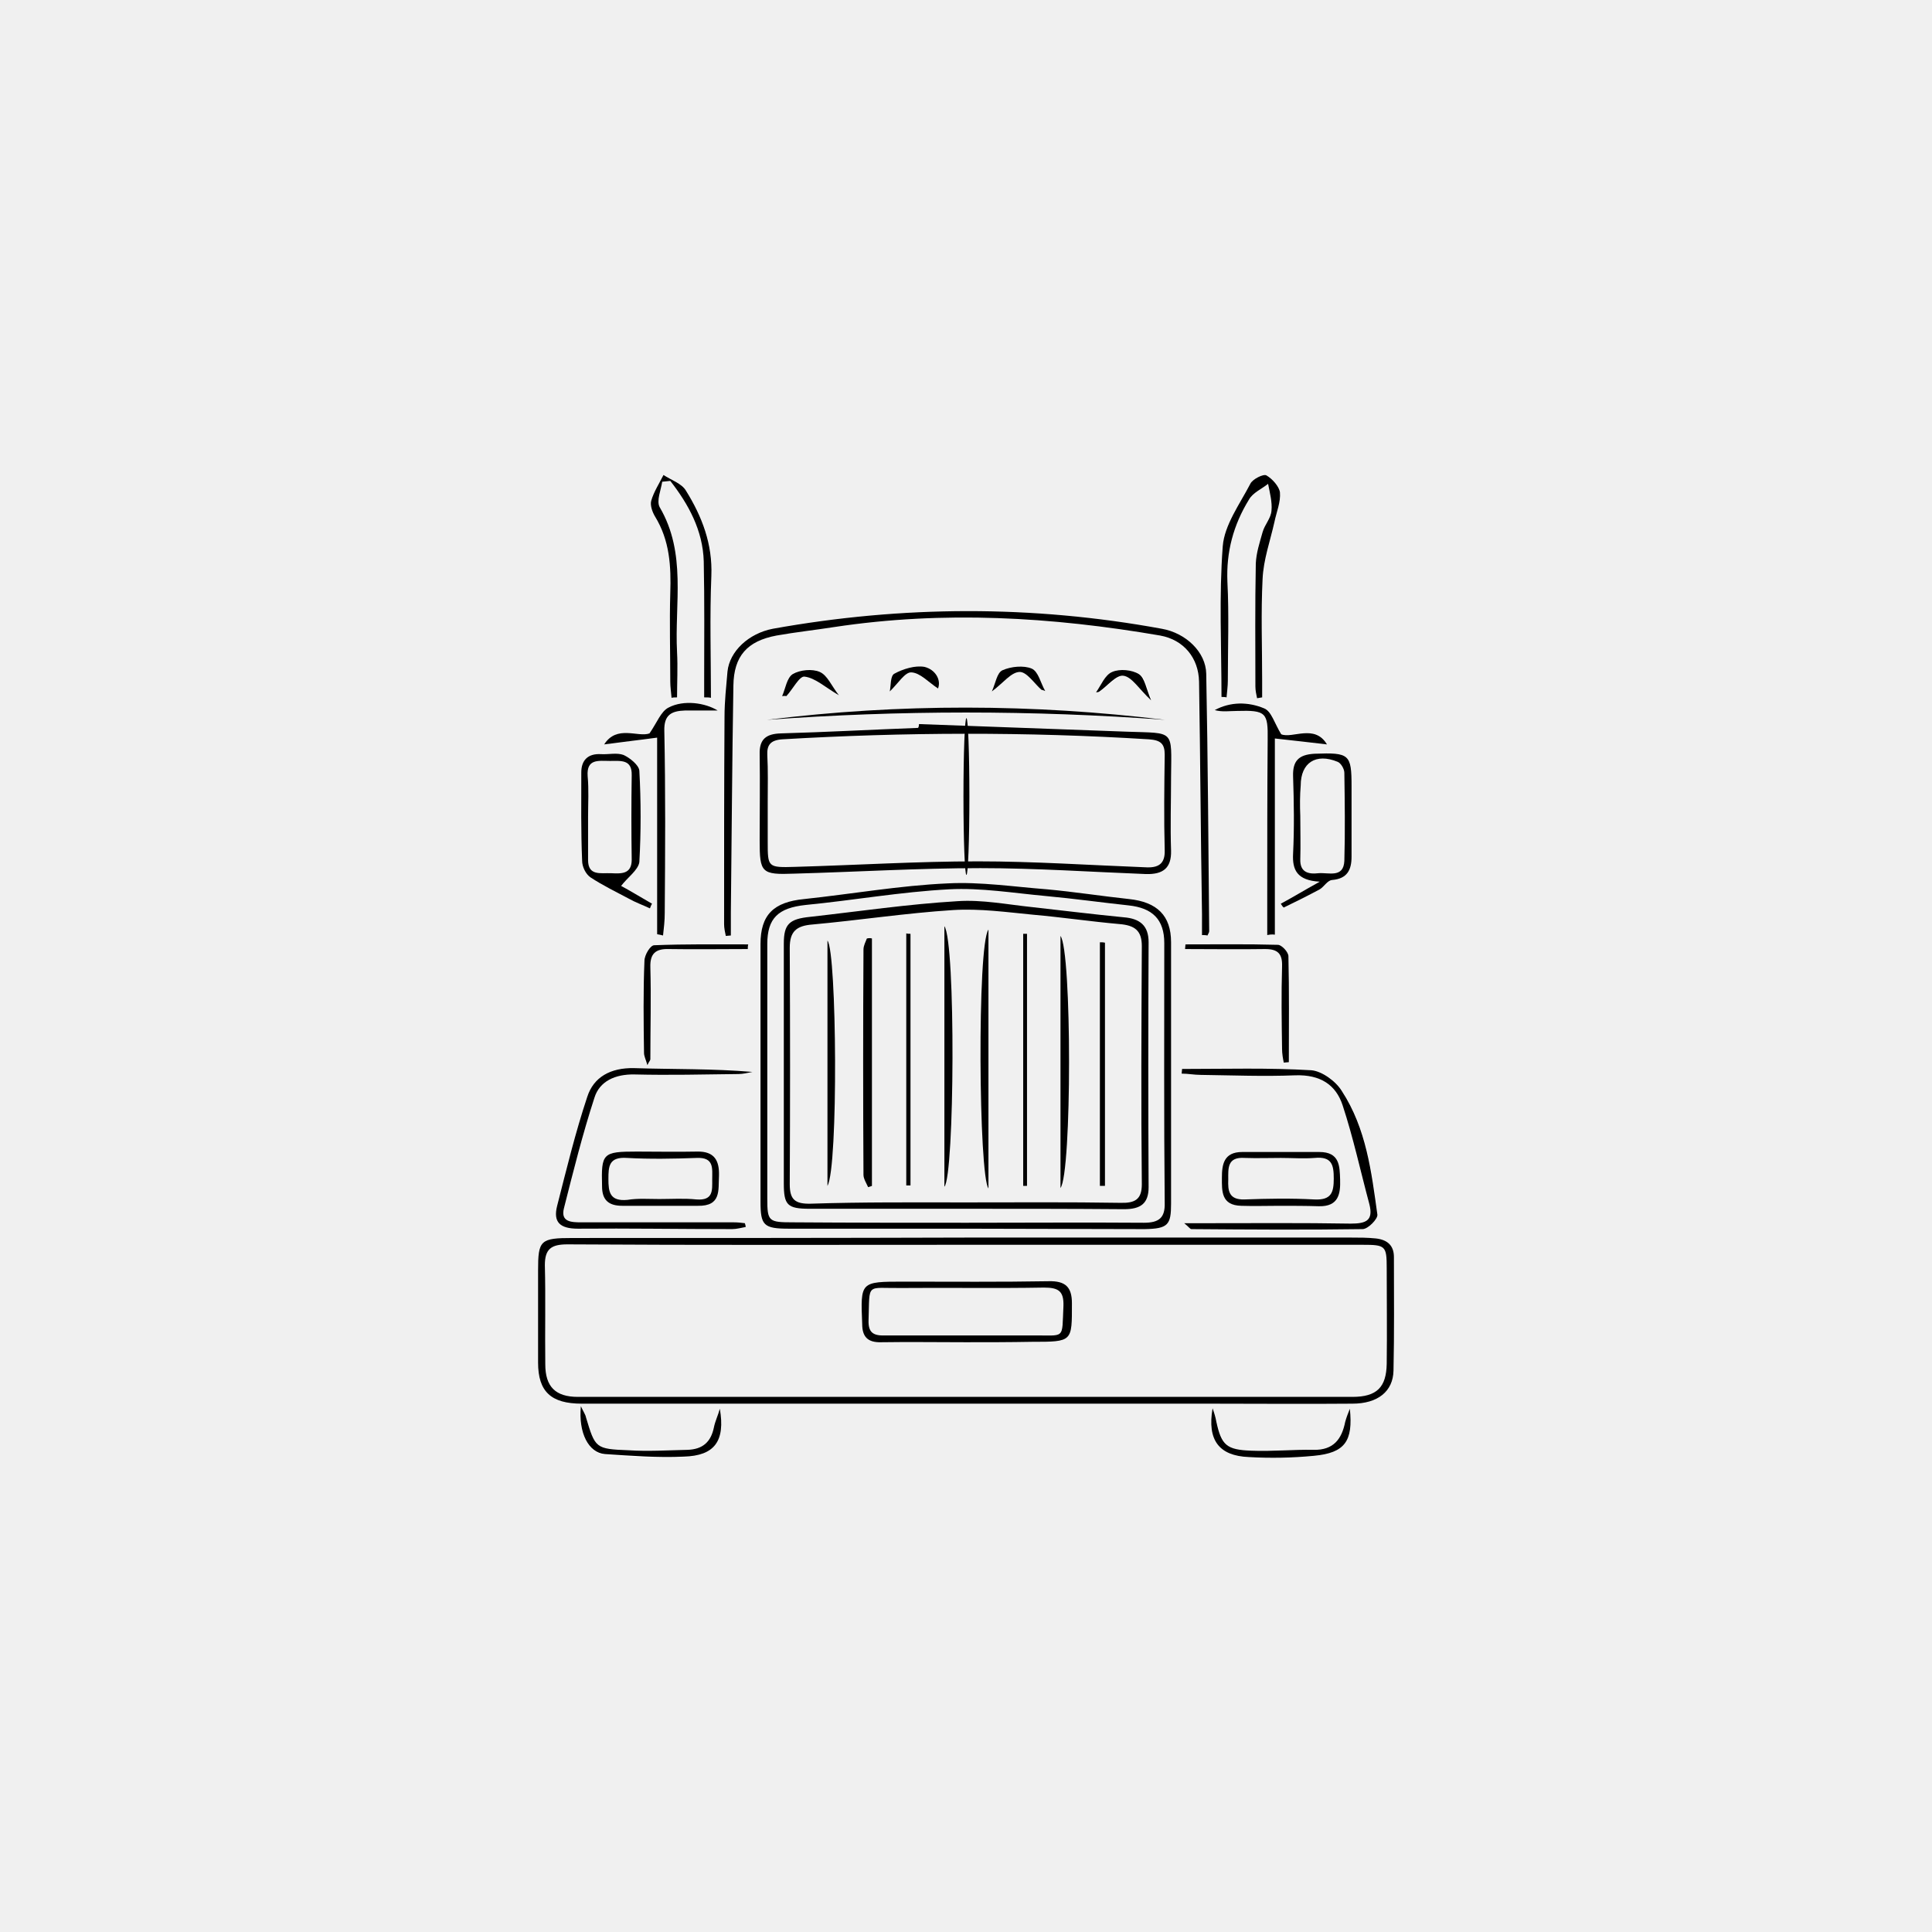
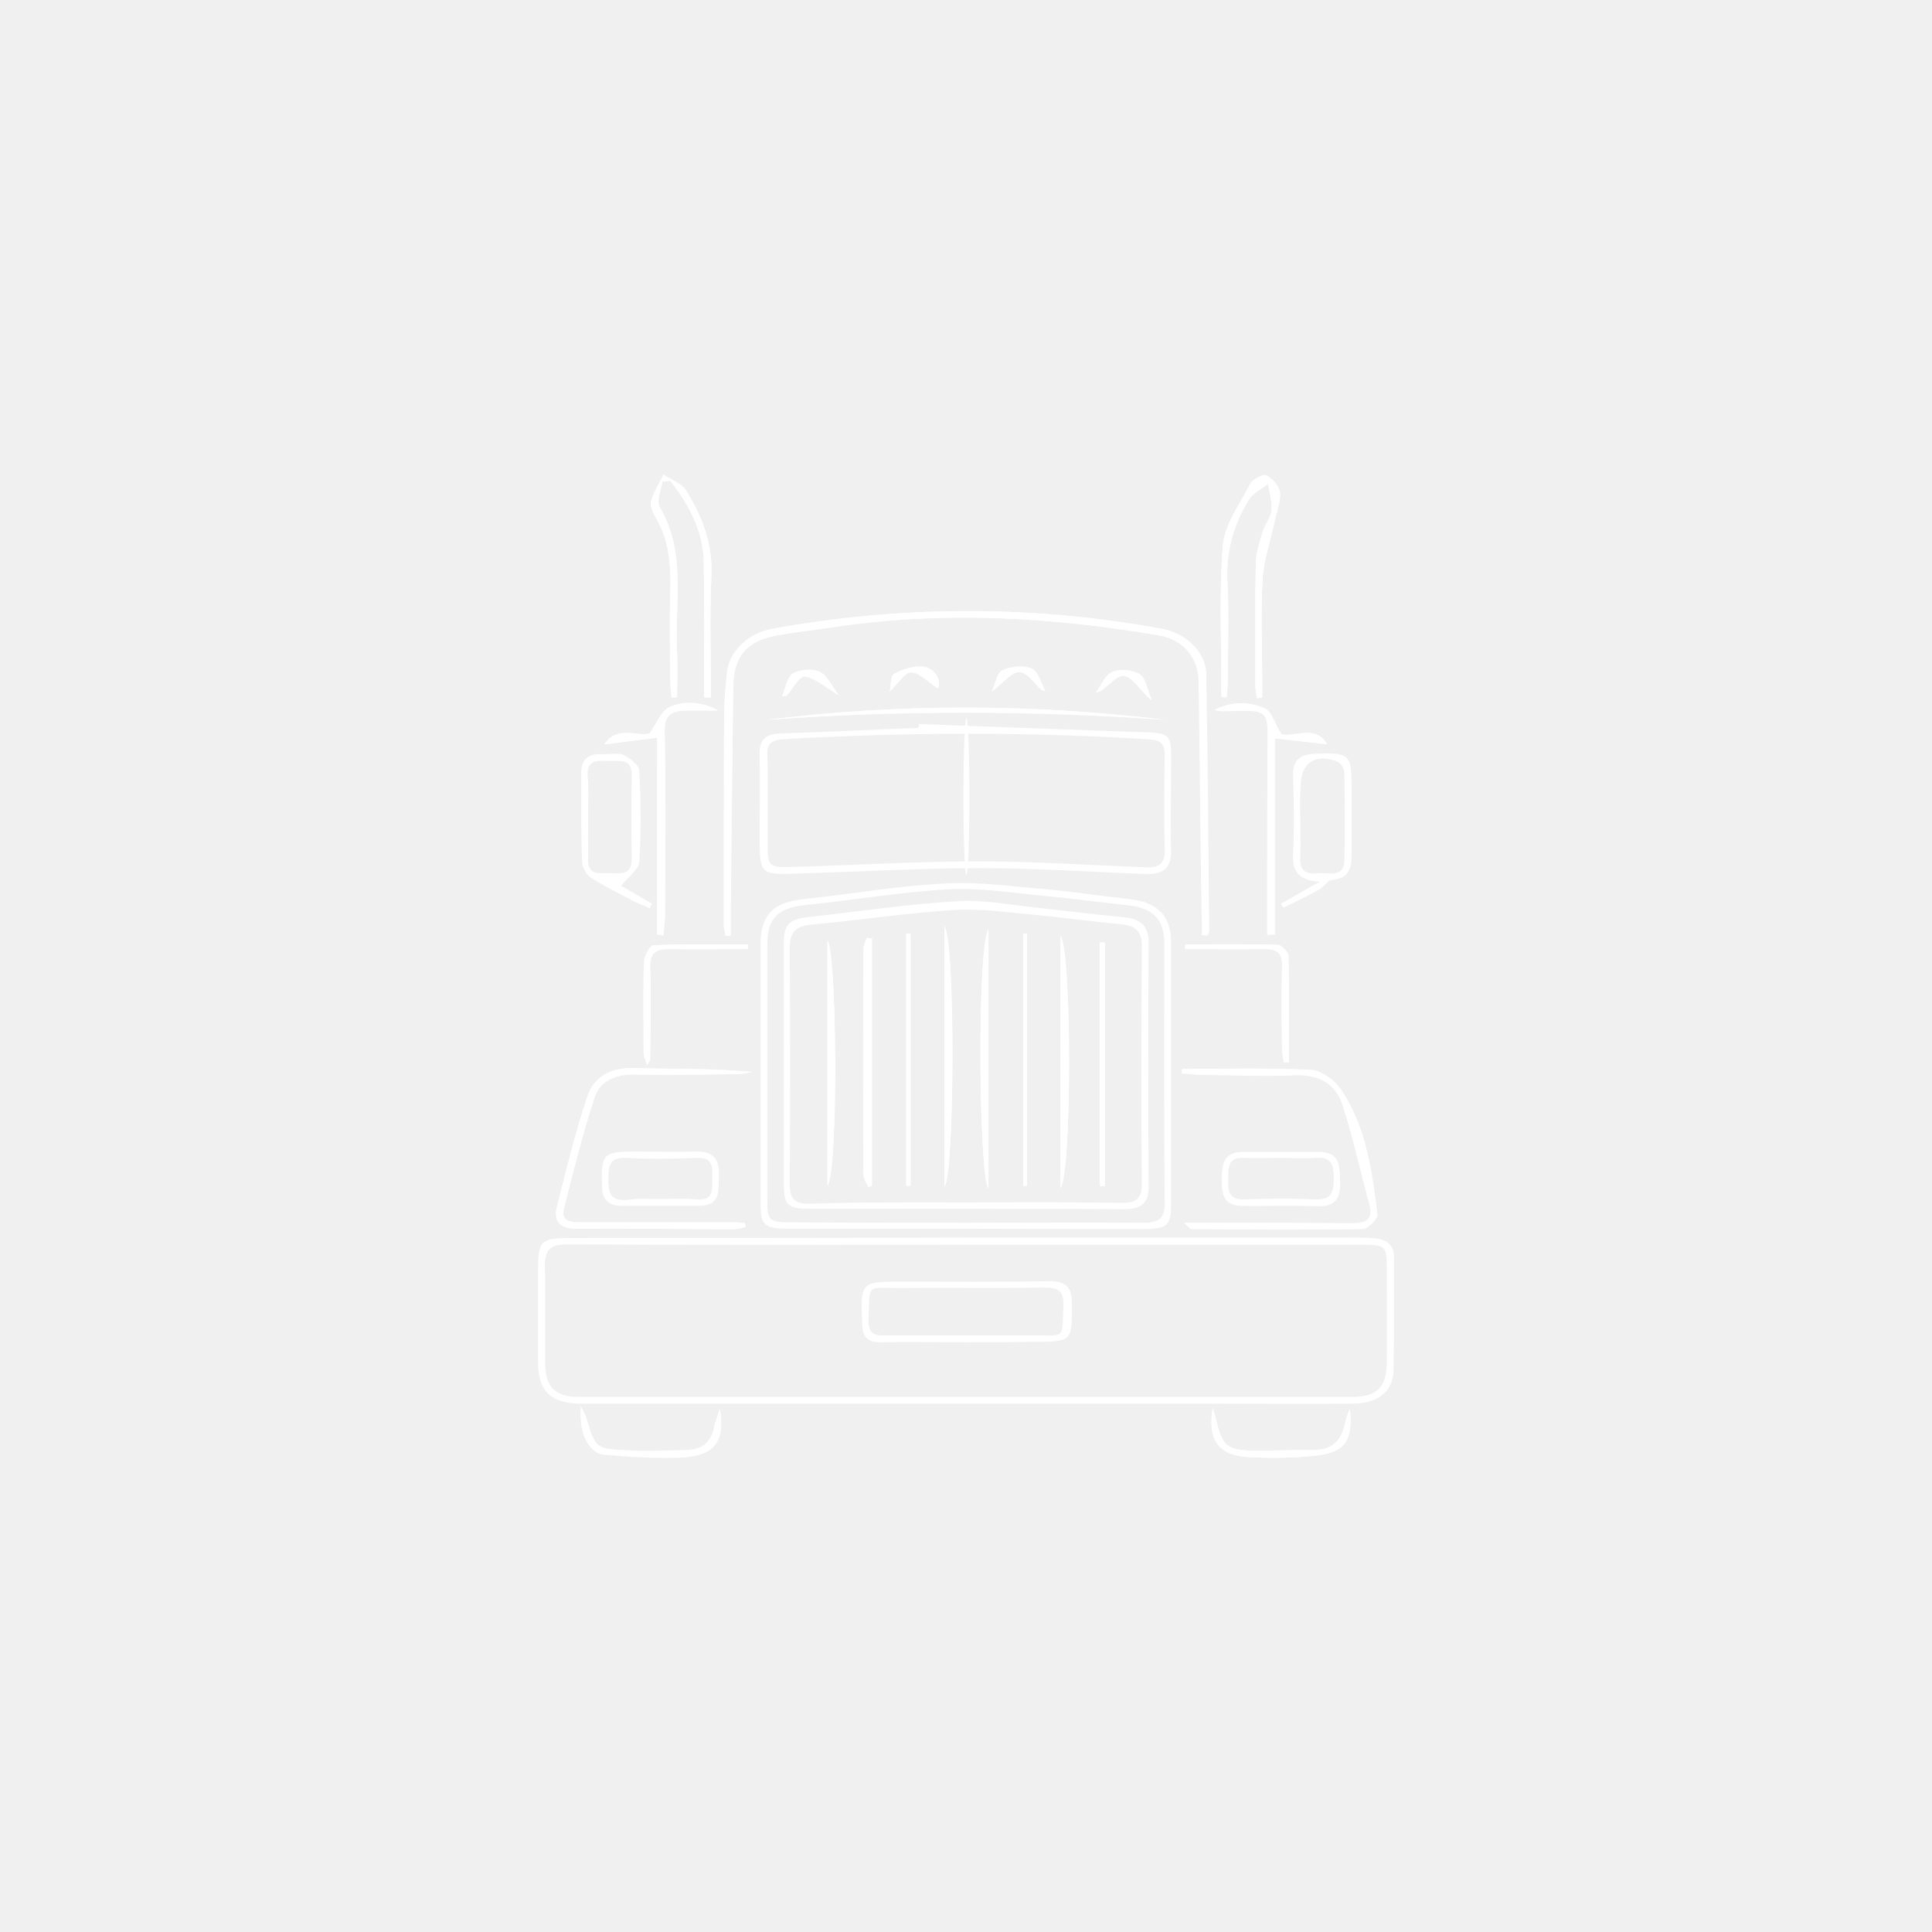
<svg xmlns="http://www.w3.org/2000/svg" version="1.1" id="Layer_1" x="0px" y="0px" viewBox="0 0 456 456" style="enable-background:new 0 0 456 456;" xml:space="preserve">
  <style type="text/css">
- 	.st0{fill:#FFFFFF;}
+ 	.st0{fill:white;}
</style>
  <g id="Layer_2_1_">
    <g>
      <path class="st0" d="M283.7,220.7c0.4,0,0.8,0.1,1.2,0.1c0.2-0.3,0.4-0.7,0.4-1c-0.2-20.3-0.4-40.5-0.7-60.8    c-0.1-5.1-4.8-9.5-10.5-10.6c-30.6-5.6-61.3-5.5-91.8,0c-5.7,1-10.1,5.3-10.7,10.1c-0.4,3.5-0.7,7.1-0.7,10.6    c-0.1,16.4-0.1,32.6-0.1,49c0,0.9,0.3,1.9,0.4,2.8c0.4,0,0.8-0.1,1.2-0.1c0-1.8,0-3.6,0-5.4c0.2-17.9,0.4-35.7,0.6-53.6    c0.1-6.8,3.2-10.5,10.2-11.8c4.5-0.9,9.1-1.4,13.6-2c25.7-3.8,51.4-2.4,76.9,2c5.6,1,9.1,5.2,9.2,10.9c0.3,18.3,0.4,36.5,0.7,54.9    C283.8,217.4,283.7,219,283.7,220.7z M279,252.3c0,0.3-0.1,0.7-0.1,1c1.5,0.1,3,0.3,4.5,0.3c7.4,0.1,14.9,0.4,22.3,0.1    c5.9-0.3,9.6,2.1,11.2,7.1c2.5,7.7,4.1,15.6,6.3,23.3c1.1,3.8-0.8,4.6-4.4,4.6c-11.4-0.1-22.8-0.1-34.2-0.1c-1.4,0-2.8,0-5.1,0    c1.1,0.9,1.4,1.4,1.7,1.4c13.4,0.1,27,0.3,40.4,0c1.2,0,3.7-2.4,3.5-3.4c-1.2-10.1-2.6-20.4-8.4-29.2c-1.4-2.2-4.6-4.7-7.2-4.9    C299.4,252,289.2,252.3,279,252.3z M176,289.6c-0.1-0.3-0.1-0.6-0.2-0.9c-0.9-0.1-1.8-0.2-2.6-0.2c-12,0-24,0-36,0    c-2.4,0-4.9-0.1-4.1-3.3c2.2-8.8,4.4-17.5,7.2-26.1c1.2-3.9,4.9-5.6,9.5-5.5c8.1,0.3,16.3,0,24.5-0.1c1.1,0,2.2-0.3,3.3-0.5    c-9.4-0.9-18.8-0.7-28-0.9c-5.5-0.2-9.5,2.1-11,6.8c-2.8,8.4-4.9,17.1-7.1,25.7c-1,3.8,0.7,5.5,4.9,5.4    c12.1-0.1,24.3,0.1,36.4,0.1C173.8,290.2,174.9,289.9,176,289.6z M288.3,164.5c0.4,0,0.8,0.1,1.2,0.1c0.1-1.3,0.3-2.6,0.3-3.9    c0-7.8,0.3-15.6-0.1-23.4c-0.4-7.1,1.3-13.5,5.1-19.4c1-1.5,2.9-2.5,4.5-3.7c0.3,2.1,1,4.3,0.8,6.3c-0.2,1.7-1.6,3.3-2.1,5.1    c-0.7,2.4-1.6,4.9-1.6,7.4c-0.2,9.6-0.1,19.3-0.1,29c0,0.9,0.3,1.9,0.4,2.8c0.4-0.1,0.8-0.1,1.2-0.2c0-1.4,0-2.6,0-4    c0-7.9-0.4-15.9,0.1-23.9c0.3-4.5,1.9-9,2.8-13.5c0.5-2.3,1.5-4.7,1.3-7c-0.1-1.4-1.7-3.2-3.2-4c-0.7-0.3-3.2,0.9-3.8,2    c-2.5,4.8-6.1,9.6-6.5,14.7C287.7,140.6,288.3,152.5,288.3,164.5z M166.2,164.6c0.5,0,1.1,0,1.6,0c0-9.6-0.4-19.2,0.1-28.8    c0.4-7.5-2.2-14-6-20.1c-1-1.6-3.5-2.5-5.3-3.7c-1,2-2.2,4-2.9,6.1c-0.4,1,0.3,2.6,0.9,3.7c3.5,5.6,3.7,11.8,3.6,18.1    c-0.2,7-0.1,13.9,0,20.9c0,1.3,0.2,2.6,0.3,3.8c0.4,0,0.9,0,1.3-0.1c0-3.6,0.2-7.2,0-10.7c-0.6-11.5,2.3-23.3-4.1-34.2    c-0.8-1.4,0.4-3.9,0.6-6c0.6-0.1,1.2-0.1,1.9-0.2c4.4,5.6,7.8,11.7,7.9,19c0.2,9.4,0.1,18.7,0.1,28.1    C166.2,161.9,166.2,163.3,166.2,164.6z M275,169.9c-31.3-3.8-62.7-3.9-94,0C212.3,167.6,243.6,167.7,275,169.9z M155.1,220.5    c0.5,0.1,1.1,0.2,1.5,0.3c0.1-1.8,0.4-3.5,0.4-5.3c0-14.3,0.2-28.7-0.1-43c-0.1-3.7,1.7-4.7,4.9-4.8c2.6-0.1,5.1,0,7.7,0    c-2.8-1.8-8-2.6-11.6-0.7c-1.9,0.9-2.8,3.7-4.5,6.1c-2.7,0.9-7.7-2.1-10.7,2.6c4.4-0.6,8.1-1,12.5-1.6    C155.1,190,155.1,205.3,155.1,220.5z M299.1,220.7c0.6-0.1,1.2-0.1,1.8-0.2c0-15.2,0-30.4,0-46.3c4.4,0.5,8.2,1,12.3,1.4    c-2.8-4.9-8.2-1.3-10.8-2.4c-1.6-2.6-2.3-5.5-4-6.1c-3.7-1.6-7.9-1.5-11.7,0.4c1.8,0.3,3.6,0.2,5.3,0.2c6.8-0.2,7.3,0.4,7.2,6.8    c-0.1,12.6-0.1,25.2-0.1,37.8C299.1,215.2,299.1,217.9,299.1,220.7z M279.8,222.9c0,0.3-0.1,0.8-0.1,1.1c6.3,0,12.6,0.1,18.9,0    c3,0,4.1,1.1,4,4.1c-0.2,6.5-0.1,13,0,19.5c0,1.1,0.3,2.1,0.4,3.2c0.4,0,0.8-0.1,1.2-0.1c0-8.3,0.1-16.7-0.1-25    c0-0.9-1.6-2.6-2.5-2.7C294.4,222.8,287.1,222.9,279.8,222.9z M176.5,224c0-0.3,0-0.8,0-1.1c-7.4,0-14.8-0.1-22.2,0.2    c-0.9,0-2.2,2.4-2.3,3.7c-0.3,7.2-0.1,14.5-0.1,21.7c0,0.8,0.4,1.5,0.8,2.9c0.4-0.9,0.7-1.2,0.7-1.4c0.1-7.2,0.3-14.5,0-21.7    c-0.1-3.2,1.2-4.3,4.4-4.3C164,224.1,170.3,224,176.5,224z M318.6,332.5c-0.4,1-0.8,2-1,3.1c-0.8,4-2.7,6.7-7.5,6.6    c-4.9-0.1-9.8,0.3-14.6,0.2c-5.9-0.2-7-1.3-8.3-6.8c-0.3-1.1-0.6-2.1-0.9-3.2c-1.3,7.5,1.4,11.2,8.5,11.5    c5.2,0.3,10.3,0.2,15.5-0.3C317.3,342.8,319.4,340.1,318.6,332.5z M169.9,332.5c-0.4,1.5-1.1,3-1.3,4.6c-0.7,3.4-2.7,5.2-6.3,5.3    c-4.6,0.1-9.2,0.3-13.8,0.1c-7.9-0.4-7.9-0.5-10.1-7.8c-0.2-0.7-0.6-1.4-1.2-2.6c-0.6,6.3,1.8,11.1,5.7,11.3    c6.1,0.5,12.4,0.9,18.6,0.6C168.7,343.4,171.1,339.9,169.9,332.5z M245.8,162.8c0.3,0.1,0.6,0.2,0.9,0.3c-1-1.9-1.6-4.6-3.2-5.3    c-1.9-0.9-4.9-0.5-6.9,0.4c-1.2,0.6-1.6,3.1-2.5,5c2.7-2,4.5-4.5,6.5-4.6C242.4,158.6,244.1,161.3,245.8,162.8z M184.6,164.3    c0.3,0,0.6-0.1,0.9-0.1c1.4-1.6,3.1-4.8,4.3-4.6c2.5,0.3,4.7,2.4,8.1,4.4c-1.7-2.2-2.7-4.7-4.5-5.5c-1.8-0.8-4.7-0.5-6.4,0.5    C185.7,160,185.4,162.5,184.6,164.3z M221.4,162.5c0.8-2.1-0.6-4.5-3.2-5.1c-2.1-0.4-5,0.5-7.1,1.6c-1,0.5-0.8,3-1.1,4.2    c2-1.9,3.6-4.6,5.1-4.5C217.1,158.8,219,161,221.4,162.5z M258.7,163.4c0.4-0.1,0.6-0.1,1-0.2c2-1.4,4.1-3.9,5.7-3.7    c2,0.3,3.6,3.1,6.5,5.8c-1.2-2.8-1.5-5.4-2.9-6.2c-1.6-1-4.6-1.3-6.3-0.5C261,159.3,260,161.7,258.7,163.4z" />
-       <path d="M228.2,292.1c30.3,0,60.4,0,90.7,0c2,0,3.8,0,5.8,0.2c2.8,0.3,4.3,1.7,4.3,4.4c0,8.9,0.1,17.9-0.1,26.8    c-0.1,4.9-3.7,7.8-9.7,7.8c-11.3,0.1-22.5,0-33.8,0c-49.3,0-98.7,0-148.1,0c-7.2,0-10.3-2.8-10.3-9.7c0-7.2,0-14.5,0-21.7    c0-7.2,0.5-7.7,8.2-7.7C166.2,292.2,197.1,292.2,228.2,292.1C228.2,292.2,228.2,292.1,228.2,292.1z M228.2,293.8    c-31.4,0-62.9,0.1-94.3-0.1c-3.8,0-5.3,1.1-5.3,4.9c0.2,7.8,0,15.6,0.1,23.4c0,5.3,2.4,7.7,7.7,7.7c60.9,0,121.9,0,182.8,0    c5.8,0,8-2.3,8.1-7.8c0.1-7.5,0-15,0-22.6c0-5.3-0.3-5.5-5.8-5.5C290.4,293.8,259.3,293.8,228.2,293.8z" />
-       <path d="M227.6,290c-13.8,0-27.6,0-41.4,0c-6,0-6.7-0.8-6.7-6.4c0-20.3,0-40.5,0-60.8c0-6.9,3.1-9.9,10.3-10.6    c11.3-1.2,22.6-3.2,33.9-3.7c7.7-0.4,15.6,0.8,23.4,1.4c6.5,0.6,12.9,1.6,19.4,2.3c6.6,0.7,9.9,3.9,9.9,10.2c0,20.5,0,41.1,0,61.7    c0,5-0.7,5.9-6.2,6C256.1,290.1,241.8,290,227.6,290L227.6,290z M228.2,288.6c14,0,27.9-0.1,41.8,0c3.6,0,5-1.2,4.9-4.7    c-0.2-20.4-0.1-40.9-0.1-61.3c0-5.6-2.8-8.3-8.4-8.9c-6.5-0.7-12.9-1.6-19.4-2.2c-7.7-0.7-15.4-2-23-1.6    c-11.4,0.6-22.6,2.6-33.9,3.7c-6.4,0.7-9,3.1-9,9.2c0,20,0,40,0,60.1c0,5.4,0.3,5.6,6.1,5.6C201,288.6,214.6,288.6,228.2,288.6z" />
-       <path d="M283.7,220.7c0-1.6,0-3.3,0-4.9c-0.3-18.3-0.4-36.5-0.7-54.9c-0.1-5.6-3.6-9.9-9.2-10.9c-25.6-4.4-51.1-5.9-76.9-2    c-4.5,0.7-9.1,1.2-13.6,2c-7,1.3-10.1,4.9-10.2,11.8c-0.3,17.9-0.4,35.7-0.6,53.6c0,1.8,0,3.6,0,5.4c-0.4,0-0.8,0.1-1.2,0.1    c-0.2-0.9-0.4-1.9-0.4-2.8c0-16.4,0-32.6,0.1-49c0-3.5,0.4-7.1,0.7-10.6c0.5-4.8,5-9,10.7-10.1c30.6-5.5,61.3-5.6,91.8,0    c5.7,1,10.4,5.5,10.5,10.6c0.4,20.3,0.5,40.5,0.7,60.8c0,0.3-0.3,0.7-0.4,1C284.5,220.7,284.1,220.7,283.7,220.7z" />
-       <path d="M216.9,170.9c16.4,0.6,32.9,1.2,49.2,1.8c11.2,0.4,10.4-0.6,10.3,10.6c0,5.8-0.2,11.7,0,17.5c0.1,4.1-1.9,5.6-5.9,5.5    c-13-0.5-26-1.4-39.1-1.4c-14.6,0-29.3,0.9-43.9,1.3c-7.8,0.3-8.2-0.2-8.2-7.8c0-6.8,0.1-13.6,0-20.4c-0.1-3.5,1.5-4.8,5-4.9    c10.8-0.3,21.6-0.9,32.4-1.3C216.9,171.4,216.9,171.2,216.9,170.9z M181.2,189.3c0,3.2,0,6.2,0,9.4c0,6,0,6.1,6.5,5.9    c14.3-0.4,28.8-1.3,43.1-1.3c13.2,0,26.4,0.9,39.5,1.4c3.1,0.2,4.7-0.8,4.6-4c-0.2-7.5-0.1-15.1,0-22.6c0-2.6-1-3.4-3.7-3.6    c-28.8-1.8-57.8-1.7-86.6,0c-2.8,0.2-3.6,1.4-3.5,3.7C181.3,181.8,181.2,185.5,181.2,189.3z" />
-       <path d="M279,252.3c10.2,0,20.4-0.3,30.5,0.3c2.5,0.2,5.8,2.6,7.2,4.9c5.8,8.9,7,19.1,8.4,29.2c0.1,1-2.2,3.4-3.5,3.4    c-13.4,0.2-27,0.1-40.4,0c-0.3,0-0.6-0.5-1.7-1.4c2.2,0,3.7,0,5.1,0c11.4,0,22.8-0.1,34.2,0.1c3.6,0,5.4-0.7,4.4-4.6    c-2.1-7.8-3.8-15.7-6.3-23.3c-1.6-4.9-5.3-7.3-11.2-7.1c-7.4,0.3-14.8,0-22.3-0.1c-1.5,0-3-0.3-4.5-0.3    C278.9,253,279,252.6,279,252.3z" />
-       <path d="M176,289.6c-1.1,0.2-2.1,0.5-3.2,0.5c-12.1,0-24.3-0.2-36.4-0.1c-4.2,0-5.9-1.5-4.9-5.4c2.2-8.6,4.3-17.3,7.1-25.7    c1.5-4.7,5.5-6.9,11-6.8c9.3,0.3,18.6,0.1,28,0.9c-1.1,0.2-2.2,0.5-3.3,0.5c-8.2,0.1-16.3,0.3-24.5,0.1c-4.6-0.1-8.3,1.6-9.5,5.5    c-2.8,8.6-5,17.4-7.2,26.1c-0.8,3.2,1.7,3.3,4.1,3.3c12,0,24,0,36,0c0.9,0,1.8,0.1,2.6,0.2C175.9,289,176,289.3,176,289.6z" />
-       <path d="M288.3,164.5c0-11.8-0.6-23.8,0.3-35.6c0.4-5,4-9.9,6.5-14.7c0.5-1.1,3.1-2.4,3.8-2c1.4,0.8,3,2.6,3.2,4    c0.2,2.3-0.8,4.6-1.3,7c-1,4.5-2.6,8.9-2.8,13.5c-0.4,7.9-0.1,15.8-0.1,23.9c0,1.4,0,2.6,0,4c-0.4,0.1-0.8,0.1-1.2,0.2    c-0.2-0.9-0.4-1.9-0.4-2.8c0-9.6-0.1-19.3,0.1-29c0.1-2.5,0.9-4.9,1.6-7.4c0.5-1.8,2-3.3,2.1-5.1c0.2-2-0.4-4.2-0.8-6.3    c-1.5,1.2-3.6,2.1-4.5,3.7c-3.7,6-5.4,12.4-5.1,19.4c0.4,7.8,0.1,15.6,0.1,23.4c0,1.3-0.2,2.6-0.3,3.9    C289.1,164.5,288.7,164.5,288.3,164.5z" />
-       <path d="M166.2,164.6c0-1.4,0-2.6,0-4c0-9.4,0.1-18.7-0.1-28.1c-0.2-7.3-3.6-13.5-7.9-19c-0.6,0.1-1.2,0.1-1.9,0.2    c-0.3,2-1.4,4.5-0.6,6c6.4,10.9,3.5,22.7,4.1,34.2c0.2,3.6,0,7.2,0,10.7c-0.4,0-0.9,0-1.3,0.1c-0.1-1.3-0.3-2.6-0.3-3.8    c0-7-0.2-13.9,0-20.9c0.2-6.3-0.1-12.4-3.6-18.1c-0.6-1-1.2-2.6-0.9-3.7c0.6-2.1,1.9-4.1,2.9-6.1c1.8,1.2,4.3,2,5.3,3.7    c3.8,6.1,6.3,12.6,6,20.1c-0.4,9.5-0.1,19.2-0.1,28.8C167.4,164.6,166.8,164.6,166.2,164.6z" />
-       <path d="M275,169.9c-31.3-2.3-62.7-2.3-94,0C212.4,166,243.7,166.1,275,169.9z" />
-       <path d="M146.6,209.1c1.9,1,4.5,2.6,7.3,4.2c-0.2,0.3-0.4,0.8-0.5,1.1c-1.7-0.8-3.4-1.4-5-2.3c-3-1.6-6.1-3.1-9-5    c-1.2-0.8-2-2.6-2-3.9c-0.3-6.9-0.2-13.9-0.2-20.9c0-2.8,1.5-4.5,4.7-4.3c1.8,0.1,3.7-0.4,5.3,0.2c1.5,0.7,3.6,2.4,3.7,3.7    c0.4,7.2,0.4,14.5,0,21.6C150.6,205.4,148.1,207.1,146.6,209.1z M138.8,192.8L138.8,192.8c0,3.4,0,6.8,0,10.2c0,3.8,3,3,5.4,3.1    c2.4,0.1,4.9,0.3,4.9-3.2c-0.1-6.6-0.1-13.3,0-19.9c0.1-3.8-2.5-3.4-5.1-3.4c-2.7,0-5.6-0.6-5.3,3.6    C139,186.4,138.8,189.6,138.8,192.8z" />
-       <path d="M302.3,213.3c2.8-1.5,5.4-3.1,9.2-5.2c-5.4-0.3-6.5-2.8-6.3-6.6c0.3-6.1,0.2-12.2,0-18.3c-0.1-3.5,1.2-5.1,5.1-5.3    c8.2-0.3,8.7,0.1,8.7,7.7c0,5.5,0,11.1,0,16.6c0,3.1-1,5.2-4.6,5.5c-1.1,0.1-1.9,1.6-2.9,2.2c-2.8,1.5-5.6,2.9-8.5,4.3    C302.7,214,302.5,213.6,302.3,213.3z M306.9,192.6c0,3.4,0.1,6.8,0,10.2c-0.1,3,1.8,3.6,4.3,3.3c2.4-0.2,5.9,1.2,6.1-2.9    c0.2-6.9,0.1-13.9,0-20.8c0-0.9-0.8-2.3-1.6-2.6c-5.1-2.1-8.7,0.2-8.7,5.6C306.8,187.7,306.8,190.2,306.9,192.6z" />
-       <path d="M155.1,220.5c0-15.2,0-30.5,0-46.4c-4.4,0.6-8.1,1-12.5,1.6c3-4.7,8-1.6,10.7-2.6c1.8-2.6,2.7-5.2,4.5-6.1    c3.6-1.9,8.7-1.1,11.6,0.7c-2.6,0-5.2,0-7.7,0c-3.2,0.1-5,1-4.9,4.8c0.3,14.3,0.2,28.7,0.1,43c0,1.8-0.2,3.5-0.4,5.3    C156.1,220.7,155.7,220.6,155.1,220.5z" />
-       <path d="M299.1,220.7c0-2.7,0-5.5,0-8.3c0-12.6,0-25.2,0.1-37.8c0.1-6.4-0.4-7-7.2-6.8c-1.8,0-3.5,0.3-5.3-0.2    c3.7-2,7.9-2,11.7-0.4c1.7,0.7,2.4,3.5,4,6.1c2.6,1.1,7.9-2.5,10.8,2.4c-4.1-0.5-7.9-0.9-12.3-1.4c0,15.9,0,31.1,0,46.3    C300.2,220.5,299.6,220.6,299.1,220.7z" />
-       <path d="M155.8,284.6c-2.9,0-5.9,0-8.9,0c-3.3,0-4.8-1.4-4.8-4.6c-0.2-7.8,0.1-8.2,8.2-8.2c4.7,0,9.4,0.1,14.2,0    c4.2-0.1,5.3,2.2,5.2,5.7c-0.2,3.4,0.6,7.2-5,7.1C161.7,284.6,158.8,284.6,155.8,284.6L155.8,284.6z M155.6,283L155.6,283    c2.9,0,5.9-0.2,8.8,0.1c4,0.3,3.7-2.2,3.7-4.7c0-2.6,0.5-5.3-3.7-5.1c-5.4,0.2-11,0.3-16.4,0c-4.3-0.3-4.4,2-4.4,5    s0.3,5.3,4.5,4.9C150.5,282.8,153.1,283,155.6,283z" />
-       <path d="M301.9,284.6c-2.9,0-5.9,0.1-8.9,0c-4.8-0.1-4.6-3.5-4.6-6.6s0.4-6.1,4.8-6.1c6.1,0,12.1,0,18.2,0c4.8,0,4.8,3.3,4.9,6.5    c0.1,3.3-0.3,6.4-5,6.3C308.2,284.6,305,284.6,301.9,284.6z M302.3,273.3c-2.8,0-5.6,0.1-8.5,0c-4.2-0.3-3.9,2.5-3.9,5.1    c-0.1,2.6,0.1,4.8,3.8,4.7c5.5-0.2,11-0.3,16.5,0c4,0.2,4.6-1.6,4.6-4.9c0-3.2-0.4-5.3-4.5-4.9C307.6,273.5,305,273.3,302.3,273.3    z" />
-       <path d="M279.8,222.9c7.3,0,14.6-0.1,21.8,0.1c0.9,0,2.5,1.7,2.5,2.7c0.2,8.3,0.1,16.6,0.1,25c-0.4,0-0.8,0.1-1.2,0.1    c-0.2-1-0.4-2.1-0.4-3.2c-0.1-6.5-0.2-13,0-19.5c0.1-3-1-4.1-4-4.1c-6.3,0.1-12.6,0-18.9,0C279.7,223.7,279.8,223.2,279.8,222.9z" />
-       <path d="M176.5,224c-6.2,0-12.5,0.1-18.6,0c-3.2-0.1-4.5,1.1-4.4,4.3c0.2,7.2,0,14.5,0,21.7c0,0.3-0.3,0.5-0.7,1.4    c-0.4-1.4-0.8-2.1-0.8-2.9c-0.1-7.2-0.2-14.5,0.1-21.7c0-1.4,1.4-3.7,2.3-3.7c7.4-0.3,14.8-0.2,22.2-0.2    C176.5,223.2,176.5,223.7,176.5,224z" />
-       <path d="M318.6,332.5c0.8,7.7-1.2,10.4-8.4,11.1c-5.2,0.5-10.3,0.6-15.5,0.3c-7-0.3-9.8-4-8.5-11.5c0.4,1.1,0.7,2.1,0.9,3.2    c1.2,5.5,2.4,6.6,8.3,6.8c4.9,0.2,9.7-0.3,14.6-0.2c4.8,0.1,6.7-2.6,7.5-6.6C317.8,334.5,318.2,333.5,318.6,332.5z" />
-       <path d="M169.9,332.5c1.3,7.6-1.2,11.1-8.5,11.3c-6.1,0.3-12.4-0.2-18.6-0.6c-3.9-0.3-6.3-5-5.7-11.3c0.6,1.3,1.1,2,1.2,2.6    c2.2,7.3,2.2,7.5,10.1,7.8c4.5,0.3,9.2,0,13.8-0.1c3.7-0.1,5.6-1.9,6.3-5.3C168.8,335.4,169.5,334,169.9,332.5z" />
-       <path d="M245.8,162.8c-1.7-1.5-3.5-4.3-5.2-4.2c-2,0.1-3.8,2.6-6.5,4.6c0.9-2,1.2-4.4,2.5-5c2-0.9,5-1.2,6.9-0.4    c1.6,0.7,2.1,3.4,3.2,5.3C246.5,163,246.2,162.9,245.8,162.8z" />
-       <path d="M184.6,164.3c0.8-1.8,1.1-4.3,2.5-5.2c1.7-1,4.6-1.3,6.4-0.5c1.8,0.8,2.7,3.2,4.5,5.5c-3.4-2-5.6-4.1-8.1-4.4    c-1.2-0.2-2.8,3-4.3,4.6C185.2,164.2,184.9,164.3,184.6,164.3z" />
-       <path d="M221.4,162.5c-2.3-1.5-4.2-3.7-6.3-3.8c-1.5-0.1-3.1,2.6-5.1,4.5c0.3-1.3,0.1-3.7,1.1-4.2c2-1.1,4.9-2,7.1-1.6    C220.7,158,222.2,160.4,221.4,162.5z" />
-       <path d="M258.7,163.4c1.2-1.7,2.1-4.1,3.8-4.8c1.8-0.8,4.7-0.5,6.3,0.5c1.4,0.9,1.7,3.4,2.9,6.2c-2.9-2.7-4.5-5.5-6.5-5.8    c-1.7-0.3-3.8,2.4-5.7,3.7C259.4,163.3,259.1,163.4,258.7,163.4z" />
-       <path d="M227.9,316.8c-6.7,0-13.4-0.1-19.9,0c-3.2,0.1-4.5-1.3-4.5-4.3c-0.4-10-0.5-10,9.8-10c11.4,0,22.8,0.1,34.2-0.1    c4-0.1,5.5,1.4,5.5,5.2c0,9.1,0.2,9.1-9.4,9.1C238.2,316.8,233,316.8,227.9,316.8z M228,315.2c5.2,0,10.3,0,15.5,0    c8.1-0.1,7.1,1.2,7.5-7c0.1-3.5-1.2-4.3-4.6-4.3c-11.2,0.2-22.5,0-33.7,0.1c-8.4,0.1-7.4-1.4-7.7,7.6c-0.1,2.9,1.1,3.7,3.9,3.6    C215.3,315.2,221.7,315.2,228,315.2z" />
-       <path d="M228,285.3c-12.3,0-24.6,0-36.9,0c-5.3,0-6.1-0.9-6.1-6c0-18.8,0-37.7,0-56.6c0-4.6,1.3-5.8,6.2-6.3    c11.6-1.3,23.1-3,34.8-3.7c5.8-0.4,11.8,0.8,17.6,1.4c7.2,0.8,14.4,1.7,21.6,2.4c3.9,0.3,5.9,2,5.9,5.9c-0.1,19.3-0.1,38.6,0,57.8    c0,3.9-1.9,5.2-5.8,5.2C253,285.3,240.5,285.3,228,285.3z M227.9,283.8c12.2,0,24.3-0.1,36.5,0.1c3.5,0.1,5.1-0.8,5.1-4.4    c-0.2-18.7-0.1-37.5,0-56.2c0-3.7-1.7-4.9-5.3-5.2c-6.8-0.6-13.5-1.6-20.3-2.2c-6.3-0.6-12.6-1.5-19-1.1    c-11,0.7-22.1,2.4-33.1,3.4c-3.9,0.3-5.4,1.7-5.4,5.5c0.1,18.6,0.1,37.2,0,55.8c0,3.6,1.2,4.7,5,4.6    C203.6,283.7,215.8,283.8,227.9,283.8z" />
-       <ellipse cx="228.1" cy="188" rx="0.7" ry="18.5" />
+       <path class="st0" d="M228.2,292.1c30.3,0,60.4,0,90.7,0c2,0,3.8,0,5.8,0.2c2.8,0.3,4.3,1.7,4.3,4.4c0,8.9,0.1,17.9-0.1,26.8    c-0.1,4.9-3.7,7.8-9.7,7.8c-11.3,0.1-22.5,0-33.8,0c-49.3,0-98.7,0-148.1,0c-7.2,0-10.3-2.8-10.3-9.7c0-7.2,0-14.5,0-21.7    c0-7.2,0.5-7.7,8.2-7.7C166.2,292.2,197.1,292.2,228.2,292.1C228.2,292.2,228.2,292.1,228.2,292.1z M228.2,293.8    c-31.4,0-62.9,0.1-94.3-0.1c-3.8,0-5.3,1.1-5.3,4.9c0.2,7.8,0,15.6,0.1,23.4c0,5.3,2.4,7.7,7.7,7.7c60.9,0,121.9,0,182.8,0    c5.8,0,8-2.3,8.1-7.8c0.1-7.5,0-15,0-22.6c0-5.3-0.3-5.5-5.8-5.5C290.4,293.8,259.3,293.8,228.2,293.8z" />
+       <path class="st0" d="M227.6,290c-13.8,0-27.6,0-41.4,0c-6,0-6.7-0.8-6.7-6.4c0-20.3,0-40.5,0-60.8c0-6.9,3.1-9.9,10.3-10.6    c11.3-1.2,22.6-3.2,33.9-3.7c7.7-0.4,15.6,0.8,23.4,1.4c6.5,0.6,12.9,1.6,19.4,2.3c6.6,0.7,9.9,3.9,9.9,10.2c0,20.5,0,41.1,0,61.7    c0,5-0.7,5.9-6.2,6C256.1,290.1,241.8,290,227.6,290L227.6,290z M228.2,288.6c14,0,27.9-0.1,41.8,0c3.6,0,5-1.2,4.9-4.7    c-0.2-20.4-0.1-40.9-0.1-61.3c0-5.6-2.8-8.3-8.4-8.9c-6.5-0.7-12.9-1.6-19.4-2.2c-7.7-0.7-15.4-2-23-1.6    c-11.4,0.6-22.6,2.6-33.9,3.7c-6.4,0.7-9,3.1-9,9.2c0,20,0,40,0,60.1c0,5.4,0.3,5.6,6.1,5.6C201,288.6,214.6,288.6,228.2,288.6z" />
+       <path class="st0" d="M283.7,220.7c0-1.6,0-3.3,0-4.9c-0.3-18.3-0.4-36.5-0.7-54.9c-0.1-5.6-3.6-9.9-9.2-10.9c-25.6-4.4-51.1-5.9-76.9-2    c-4.5,0.7-9.1,1.2-13.6,2c-7,1.3-10.1,4.9-10.2,11.8c-0.3,17.9-0.4,35.7-0.6,53.6c0,1.8,0,3.6,0,5.4c-0.4,0-0.8,0.1-1.2,0.1    c-0.2-0.9-0.4-1.9-0.4-2.8c0-16.4,0-32.6,0.1-49c0-3.5,0.4-7.1,0.7-10.6c0.5-4.8,5-9,10.7-10.1c30.6-5.5,61.3-5.6,91.8,0    c5.7,1,10.4,5.5,10.5,10.6c0.4,20.3,0.5,40.5,0.7,60.8c0,0.3-0.3,0.7-0.4,1C284.5,220.7,284.1,220.7,283.7,220.7z" />
+       <path class="st0" d="M216.9,170.9c16.4,0.6,32.9,1.2,49.2,1.8c11.2,0.4,10.4-0.6,10.3,10.6c0,5.8-0.2,11.7,0,17.5c0.1,4.1-1.9,5.6-5.9,5.5    c-13-0.5-26-1.4-39.1-1.4c-14.6,0-29.3,0.9-43.9,1.3c-7.8,0.3-8.2-0.2-8.2-7.8c0-6.8,0.1-13.6,0-20.4c-0.1-3.5,1.5-4.8,5-4.9    c10.8-0.3,21.6-0.9,32.4-1.3C216.9,171.4,216.9,171.2,216.9,170.9z M181.2,189.3c0,3.2,0,6.2,0,9.4c0,6,0,6.1,6.5,5.9    c14.3-0.4,28.8-1.3,43.1-1.3c13.2,0,26.4,0.9,39.5,1.4c3.1,0.2,4.7-0.8,4.6-4c-0.2-7.5-0.1-15.1,0-22.6c0-2.6-1-3.4-3.7-3.6    c-28.8-1.8-57.8-1.7-86.6,0c-2.8,0.2-3.6,1.4-3.5,3.7C181.3,181.8,181.2,185.5,181.2,189.3z" />
+       <path class="st0" d="M279,252.3c10.2,0,20.4-0.3,30.5,0.3c2.5,0.2,5.8,2.6,7.2,4.9c5.8,8.9,7,19.1,8.4,29.2c0.1,1-2.2,3.4-3.5,3.4    c-13.4,0.2-27,0.1-40.4,0c-0.3,0-0.6-0.5-1.7-1.4c2.2,0,3.7,0,5.1,0c11.4,0,22.8-0.1,34.2,0.1c3.6,0,5.4-0.7,4.4-4.6    c-2.1-7.8-3.8-15.7-6.3-23.3c-1.6-4.9-5.3-7.3-11.2-7.1c-7.4,0.3-14.8,0-22.3-0.1c-1.5,0-3-0.3-4.5-0.3    C278.9,253,279,252.6,279,252.3z" />
+       <path class="st0" d="M176,289.6c-1.1,0.2-2.1,0.5-3.2,0.5c-12.1,0-24.3-0.2-36.4-0.1c-4.2,0-5.9-1.5-4.9-5.4c2.2-8.6,4.3-17.3,7.1-25.7    c1.5-4.7,5.5-6.9,11-6.8c9.3,0.3,18.6,0.1,28,0.9c-1.1,0.2-2.2,0.5-3.3,0.5c-8.2,0.1-16.3,0.3-24.5,0.1c-4.6-0.1-8.3,1.6-9.5,5.5    c-2.8,8.6-5,17.4-7.2,26.1c-0.8,3.2,1.7,3.3,4.1,3.3c12,0,24,0,36,0c0.9,0,1.8,0.1,2.6,0.2C175.9,289,176,289.3,176,289.6z" />
+       <path class="st0" d="M288.3,164.5c0-11.8-0.6-23.8,0.3-35.6c0.4-5,4-9.9,6.5-14.7c0.5-1.1,3.1-2.4,3.8-2c1.4,0.8,3,2.6,3.2,4    c0.2,2.3-0.8,4.6-1.3,7c-1,4.5-2.6,8.9-2.8,13.5c-0.4,7.9-0.1,15.8-0.1,23.9c0,1.4,0,2.6,0,4c-0.4,0.1-0.8,0.1-1.2,0.2    c-0.2-0.9-0.4-1.9-0.4-2.8c0-9.6-0.1-19.3,0.1-29c0.1-2.5,0.9-4.9,1.6-7.4c0.5-1.8,2-3.3,2.1-5.1c0.2-2-0.4-4.2-0.8-6.3    c-1.5,1.2-3.6,2.1-4.5,3.7c-3.7,6-5.4,12.4-5.1,19.4c0.4,7.8,0.1,15.6,0.1,23.4c0,1.3-0.2,2.6-0.3,3.9    C289.1,164.5,288.7,164.5,288.3,164.5z" />
+       <path class="st0" d="M166.2,164.6c0-1.4,0-2.6,0-4c0-9.4,0.1-18.7-0.1-28.1c-0.2-7.3-3.6-13.5-7.9-19c-0.6,0.1-1.2,0.1-1.9,0.2    c-0.3,2-1.4,4.5-0.6,6c6.4,10.9,3.5,22.7,4.1,34.2c0.2,3.6,0,7.2,0,10.7c-0.4,0-0.9,0-1.3,0.1c-0.1-1.3-0.3-2.6-0.3-3.8    c0-7-0.2-13.9,0-20.9c0.2-6.3-0.1-12.4-3.6-18.1c-0.6-1-1.2-2.6-0.9-3.7c0.6-2.1,1.9-4.1,2.9-6.1c1.8,1.2,4.3,2,5.3,3.7    c3.8,6.1,6.3,12.6,6,20.1c-0.4,9.5-0.1,19.2-0.1,28.8C167.4,164.6,166.8,164.6,166.2,164.6z" />
+       <path class="st0" d="M275,169.9c-31.3-2.3-62.7-2.3-94,0C212.4,166,243.7,166.1,275,169.9z" />
+       <path class="st0" d="M146.6,209.1c1.9,1,4.5,2.6,7.3,4.2c-0.2,0.3-0.4,0.8-0.5,1.1c-1.7-0.8-3.4-1.4-5-2.3c-3-1.6-6.1-3.1-9-5    c-1.2-0.8-2-2.6-2-3.9c-0.3-6.9-0.2-13.9-0.2-20.9c0-2.8,1.5-4.5,4.7-4.3c1.8,0.1,3.7-0.4,5.3,0.2c1.5,0.7,3.6,2.4,3.7,3.7    c0.4,7.2,0.4,14.5,0,21.6C150.6,205.4,148.1,207.1,146.6,209.1z M138.8,192.8L138.8,192.8c0,3.4,0,6.8,0,10.2c0,3.8,3,3,5.4,3.1    c2.4,0.1,4.9,0.3,4.9-3.2c-0.1-6.6-0.1-13.3,0-19.9c0.1-3.8-2.5-3.4-5.1-3.4c-2.7,0-5.6-0.6-5.3,3.6    C139,186.4,138.8,189.6,138.8,192.8z" />
+       <path class="st0" d="M302.3,213.3c2.8-1.5,5.4-3.1,9.2-5.2c-5.4-0.3-6.5-2.8-6.3-6.6c0.3-6.1,0.2-12.2,0-18.3c-0.1-3.5,1.2-5.1,5.1-5.3    c8.2-0.3,8.7,0.1,8.7,7.7c0,5.5,0,11.1,0,16.6c0,3.1-1,5.2-4.6,5.5c-1.1,0.1-1.9,1.6-2.9,2.2c-2.8,1.5-5.6,2.9-8.5,4.3    C302.7,214,302.5,213.6,302.3,213.3z M306.9,192.6c0,3.4,0.1,6.8,0,10.2c-0.1,3,1.8,3.6,4.3,3.3c2.4-0.2,5.9,1.2,6.1-2.9    c0.2-6.9,0.1-13.9,0-20.8c0-0.9-0.8-2.3-1.6-2.6c-5.1-2.1-8.7,0.2-8.7,5.6C306.8,187.7,306.8,190.2,306.9,192.6z" />
+       <path class="st0" d="M155.1,220.5c0-15.2,0-30.5,0-46.4c-4.4,0.6-8.1,1-12.5,1.6c3-4.7,8-1.6,10.7-2.6c1.8-2.6,2.7-5.2,4.5-6.1    c3.6-1.9,8.7-1.1,11.6,0.7c-2.6,0-5.2,0-7.7,0c-3.2,0.1-5,1-4.9,4.8c0.3,14.3,0.2,28.7,0.1,43c0,1.8-0.2,3.5-0.4,5.3    C156.1,220.7,155.7,220.6,155.1,220.5z" />
+       <path class="st0" d="M299.1,220.7c0-2.7,0-5.5,0-8.3c0-12.6,0-25.2,0.1-37.8c0.1-6.4-0.4-7-7.2-6.8c-1.8,0-3.5,0.3-5.3-0.2    c3.7-2,7.9-2,11.7-0.4c1.7,0.7,2.4,3.5,4,6.1c2.6,1.1,7.9-2.5,10.8,2.4c-4.1-0.5-7.9-0.9-12.3-1.4c0,15.9,0,31.1,0,46.3    C300.2,220.5,299.6,220.6,299.1,220.7z" />
+       <path class="st0" d="M155.8,284.6c-2.9,0-5.9,0-8.9,0c-3.3,0-4.8-1.4-4.8-4.6c-0.2-7.8,0.1-8.2,8.2-8.2c4.7,0,9.4,0.1,14.2,0    c4.2-0.1,5.3,2.2,5.2,5.7c-0.2,3.4,0.6,7.2-5,7.1C161.7,284.6,158.8,284.6,155.8,284.6L155.8,284.6z M155.6,283L155.6,283    c2.9,0,5.9-0.2,8.8,0.1c4,0.3,3.7-2.2,3.7-4.7c0-2.6,0.5-5.3-3.7-5.1c-5.4,0.2-11,0.3-16.4,0c-4.3-0.3-4.4,2-4.4,5    s0.3,5.3,4.5,4.9C150.5,282.8,153.1,283,155.6,283z" />
+       <path class="st0" d="M301.9,284.6c-2.9,0-5.9,0.1-8.9,0c-4.8-0.1-4.6-3.5-4.6-6.6s0.4-6.1,4.8-6.1c6.1,0,12.1,0,18.2,0c4.8,0,4.8,3.3,4.9,6.5    c0.1,3.3-0.3,6.4-5,6.3C308.2,284.6,305,284.6,301.9,284.6z M302.3,273.3c-2.8,0-5.6,0.1-8.5,0c-4.2-0.3-3.9,2.5-3.9,5.1    c-0.1,2.6,0.1,4.8,3.8,4.7c5.5-0.2,11-0.3,16.5,0c4,0.2,4.6-1.6,4.6-4.9c0-3.2-0.4-5.3-4.5-4.9C307.6,273.5,305,273.3,302.3,273.3    z" />
+       <path class="st0" d="M279.8,222.9c7.3,0,14.6-0.1,21.8,0.1c0.9,0,2.5,1.7,2.5,2.7c0.2,8.3,0.1,16.6,0.1,25c-0.4,0-0.8,0.1-1.2,0.1    c-0.2-1-0.4-2.1-0.4-3.2c-0.1-6.5-0.2-13,0-19.5c0.1-3-1-4.1-4-4.1c-6.3,0.1-12.6,0-18.9,0C279.7,223.7,279.8,223.2,279.8,222.9z" />
+       <path class="st0" d="M176.5,224c-6.2,0-12.5,0.1-18.6,0c-3.2-0.1-4.5,1.1-4.4,4.3c0.2,7.2,0,14.5,0,21.7c0,0.3-0.3,0.5-0.7,1.4    c-0.4-1.4-0.8-2.1-0.8-2.9c-0.1-7.2-0.2-14.5,0.1-21.7c0-1.4,1.4-3.7,2.3-3.7c7.4-0.3,14.8-0.2,22.2-0.2    C176.5,223.2,176.5,223.7,176.5,224z" />
+       <path class="st0" d="M318.6,332.5c0.8,7.7-1.2,10.4-8.4,11.1c-5.2,0.5-10.3,0.6-15.5,0.3c-7-0.3-9.8-4-8.5-11.5c0.4,1.1,0.7,2.1,0.9,3.2    c1.2,5.5,2.4,6.6,8.3,6.8c4.9,0.2,9.7-0.3,14.6-0.2c4.8,0.1,6.7-2.6,7.5-6.6C317.8,334.5,318.2,333.5,318.6,332.5z" />
+       <path class="st0" d="M169.9,332.5c1.3,7.6-1.2,11.1-8.5,11.3c-6.1,0.3-12.4-0.2-18.6-0.6c-3.9-0.3-6.3-5-5.7-11.3c0.6,1.3,1.1,2,1.2,2.6    c2.2,7.3,2.2,7.5,10.1,7.8c4.5,0.3,9.2,0,13.8-0.1c3.7-0.1,5.6-1.9,6.3-5.3C168.8,335.4,169.5,334,169.9,332.5z" />
+       <path class="st0" d="M245.8,162.8c-1.7-1.5-3.5-4.3-5.2-4.2c-2,0.1-3.8,2.6-6.5,4.6c0.9-2,1.2-4.4,2.5-5c2-0.9,5-1.2,6.9-0.4    c1.6,0.7,2.1,3.4,3.2,5.3C246.5,163,246.2,162.9,245.8,162.8z" />
+       <path class="st0" d="M184.6,164.3c0.8-1.8,1.1-4.3,2.5-5.2c1.7-1,4.6-1.3,6.4-0.5c1.8,0.8,2.7,3.2,4.5,5.5c-3.4-2-5.6-4.1-8.1-4.4    c-1.2-0.2-2.8,3-4.3,4.6C185.2,164.2,184.9,164.3,184.6,164.3z" />
+       <path class="st0" d="M221.4,162.5c-2.3-1.5-4.2-3.7-6.3-3.8c-1.5-0.1-3.1,2.6-5.1,4.5c0.3-1.3,0.1-3.7,1.1-4.2c2-1.1,4.9-2,7.1-1.6    C220.7,158,222.2,160.4,221.4,162.5z" />
+       <path class="st0" d="M258.7,163.4c1.2-1.7,2.1-4.1,3.8-4.8c1.8-0.8,4.7-0.5,6.3,0.5c1.4,0.9,1.7,3.4,2.9,6.2c-2.9-2.7-4.5-5.5-6.5-5.8    c-1.7-0.3-3.8,2.4-5.7,3.7C259.4,163.3,259.1,163.4,258.7,163.4z" />
+       <path class="st0" d="M227.9,316.8c-6.7,0-13.4-0.1-19.9,0c-3.2,0.1-4.5-1.3-4.5-4.3c-0.4-10-0.5-10,9.8-10c11.4,0,22.8,0.1,34.2-0.1    c4-0.1,5.5,1.4,5.5,5.2c0,9.1,0.2,9.1-9.4,9.1C238.2,316.8,233,316.8,227.9,316.8z M228,315.2c5.2,0,10.3,0,15.5,0    c8.1-0.1,7.1,1.2,7.5-7c0.1-3.5-1.2-4.3-4.6-4.3c-11.2,0.2-22.5,0-33.7,0.1c-8.4,0.1-7.4-1.4-7.7,7.6c-0.1,2.9,1.1,3.7,3.9,3.6    C215.3,315.2,221.7,315.2,228,315.2z" />
+       <path class="st0" d="M228,285.3c-12.3,0-24.6,0-36.9,0c-5.3,0-6.1-0.9-6.1-6c0-18.8,0-37.7,0-56.6c0-4.6,1.3-5.8,6.2-6.3    c11.6-1.3,23.1-3,34.8-3.7c5.8-0.4,11.8,0.8,17.6,1.4c7.2,0.8,14.4,1.7,21.6,2.4c3.9,0.3,5.9,2,5.9,5.9c-0.1,19.3-0.1,38.6,0,57.8    c0,3.9-1.9,5.2-5.8,5.2C253,285.3,240.5,285.3,228,285.3z M227.9,283.8c12.2,0,24.3-0.1,36.5,0.1c3.5,0.1,5.1-0.8,5.1-4.4    c-0.2-18.7-0.1-37.5,0-56.2c0-3.7-1.7-4.9-5.3-5.2c-6.8-0.6-13.5-1.6-20.3-2.2c-6.3-0.6-12.6-1.5-19-1.1    c-11,0.7-22.1,2.4-33.1,3.4c-3.9,0.3-5.4,1.7-5.4,5.5c0.1,18.6,0.1,37.2,0,55.8c0,3.6,1.2,4.7,5,4.6    C203.6,283.7,215.8,283.8,227.9,283.8z" />
+       <ellipse class="st0" cx="228.1" cy="188" rx="0.7" ry="18.5" />
      <path class="st0" d="M222.9,218.6c0,21,0,41.1,0,61.5C225.3,277.6,225.5,222.5,222.9,218.6z M233.3,219.4    c-2.7,3.6-2.3,58.1,0,61.1C233.3,259.7,233.3,239.6,233.3,219.4z M205.8,221.5c-0.4-0.1-0.7-0.1-1.2-0.2c-0.3,0.9-0.8,1.8-0.8,2.6    c-0.1,17.7-0.1,35.4,0,53.2c0,0.9,0.7,2,1.1,2.9c0.3-0.1,0.5-0.2,0.9-0.3C205.8,260.3,205.8,240.9,205.8,221.5z M250.3,280.4    c2.7-3.5,2.7-56.1,0-59.5C250.3,240.9,250.3,260.3,250.3,280.4z M195.3,279.9c2.7-4.3,2.2-55.4,0-57.9    C195.3,241.6,195.3,260.7,195.3,279.9z M260.8,222.5c-0.4,0-0.8,0-1.2,0c0,19.2,0,38.3,0,57.5c0.4,0,0.8,0,1.2,0    C260.8,260.7,260.8,241.6,260.8,222.5z M214.9,220.4c-0.4,0-0.6,0-1,0c0,19.8,0,39.6,0,59.5c0.4,0,0.6,0,1,0    C214.9,260,214.9,240.3,214.9,220.4z M242.4,220.4c-0.3,0-0.6,0-0.9,0c0,19.8,0,39.6,0,59.5c0.3,0,0.6,0,0.9,0    C242.4,260,242.4,240.2,242.4,220.4z" />
-       <path d="M222.9,218.6c2.7,3.8,2.4,58.9,0,61.5C222.9,259.7,222.9,239.5,222.9,218.6z" />
-       <path d="M233.3,219.4c0,20.2,0,40.3,0,61.1C231,277.5,230.6,223,233.3,219.4z" />
-       <path d="M205.8,221.5c0,19.4,0,38.8,0,58.4c-0.3,0.1-0.5,0.2-0.9,0.3c-0.4-0.9-1.1-2-1.1-2.9c-0.1-17.7-0.1-35.4,0-53.2    c0-0.9,0.5-1.8,0.8-2.6C205.1,221.4,205.4,221.4,205.8,221.5z" />
-       <path d="M250.3,280.4c0-20.1,0-39.5,0-59.5C253,224.4,253,276.9,250.3,280.4z" />
-       <path d="M195.3,279.9c0-19.2,0-38.3,0-57.9C197.5,224.5,197.9,275.5,195.3,279.9z" />
-       <path d="M260.8,222.5c0,19.2,0,38.2,0,57.4c-0.4,0-0.8,0-1.2,0c0-19.2,0-38.3,0-57.5C260,222.4,260.4,222.4,260.8,222.5z" />
-       <path d="M214.9,220.4c0,19.8,0,39.6,0,59.4c-0.4,0-0.6,0-1,0c0-19.8,0-39.6,0-59.5C214.2,220.4,214.6,220.4,214.9,220.4z" />
-       <path d="M242.4,220.4c0,19.8,0,39.6,0,59.5c-0.3,0-0.6,0-0.9,0c0-19.8,0-39.6,0-59.5C241.7,220.4,242.1,220.4,242.4,220.4z" />
+       <path class="st0" d="M222.9,218.6c2.7,3.8,2.4,58.9,0,61.5C222.9,259.7,222.9,239.5,222.9,218.6z" />
+       <path class="st0" d="M233.3,219.4c0,20.2,0,40.3,0,61.1C231,277.5,230.6,223,233.3,219.4z" />
+       <path class="st0" d="M205.8,221.5c0,19.4,0,38.8,0,58.4c-0.3,0.1-0.5,0.2-0.9,0.3c-0.4-0.9-1.1-2-1.1-2.9c-0.1-17.7-0.1-35.4,0-53.2    c0-0.9,0.5-1.8,0.8-2.6C205.1,221.4,205.4,221.4,205.8,221.5z" />
+       <path class="st0" d="M250.3,280.4c0-20.1,0-39.5,0-59.5C253,224.4,253,276.9,250.3,280.4z" />
+       <path class="st0" d="M195.3,279.9c0-19.2,0-38.3,0-57.9C197.5,224.5,197.9,275.5,195.3,279.9z" />
+       <path class="st0" d="M260.8,222.5c0,19.2,0,38.2,0,57.4c-0.4,0-0.8,0-1.2,0c0-19.2,0-38.3,0-57.5C260,222.4,260.4,222.4,260.8,222.5z" />
+       <path class="st0" d="M214.9,220.4c0,19.8,0,39.6,0,59.4c-0.4,0-0.6,0-1,0c0-19.8,0-39.6,0-59.5C214.2,220.4,214.6,220.4,214.9,220.4z" />
+       <path class="st0" d="M242.4,220.4c0,19.8,0,39.6,0,59.5c-0.3,0-0.6,0-0.9,0c0-19.8,0-39.6,0-59.5C241.7,220.4,242.1,220.4,242.4,220.4z" />
    </g>
  </g>
</svg>
